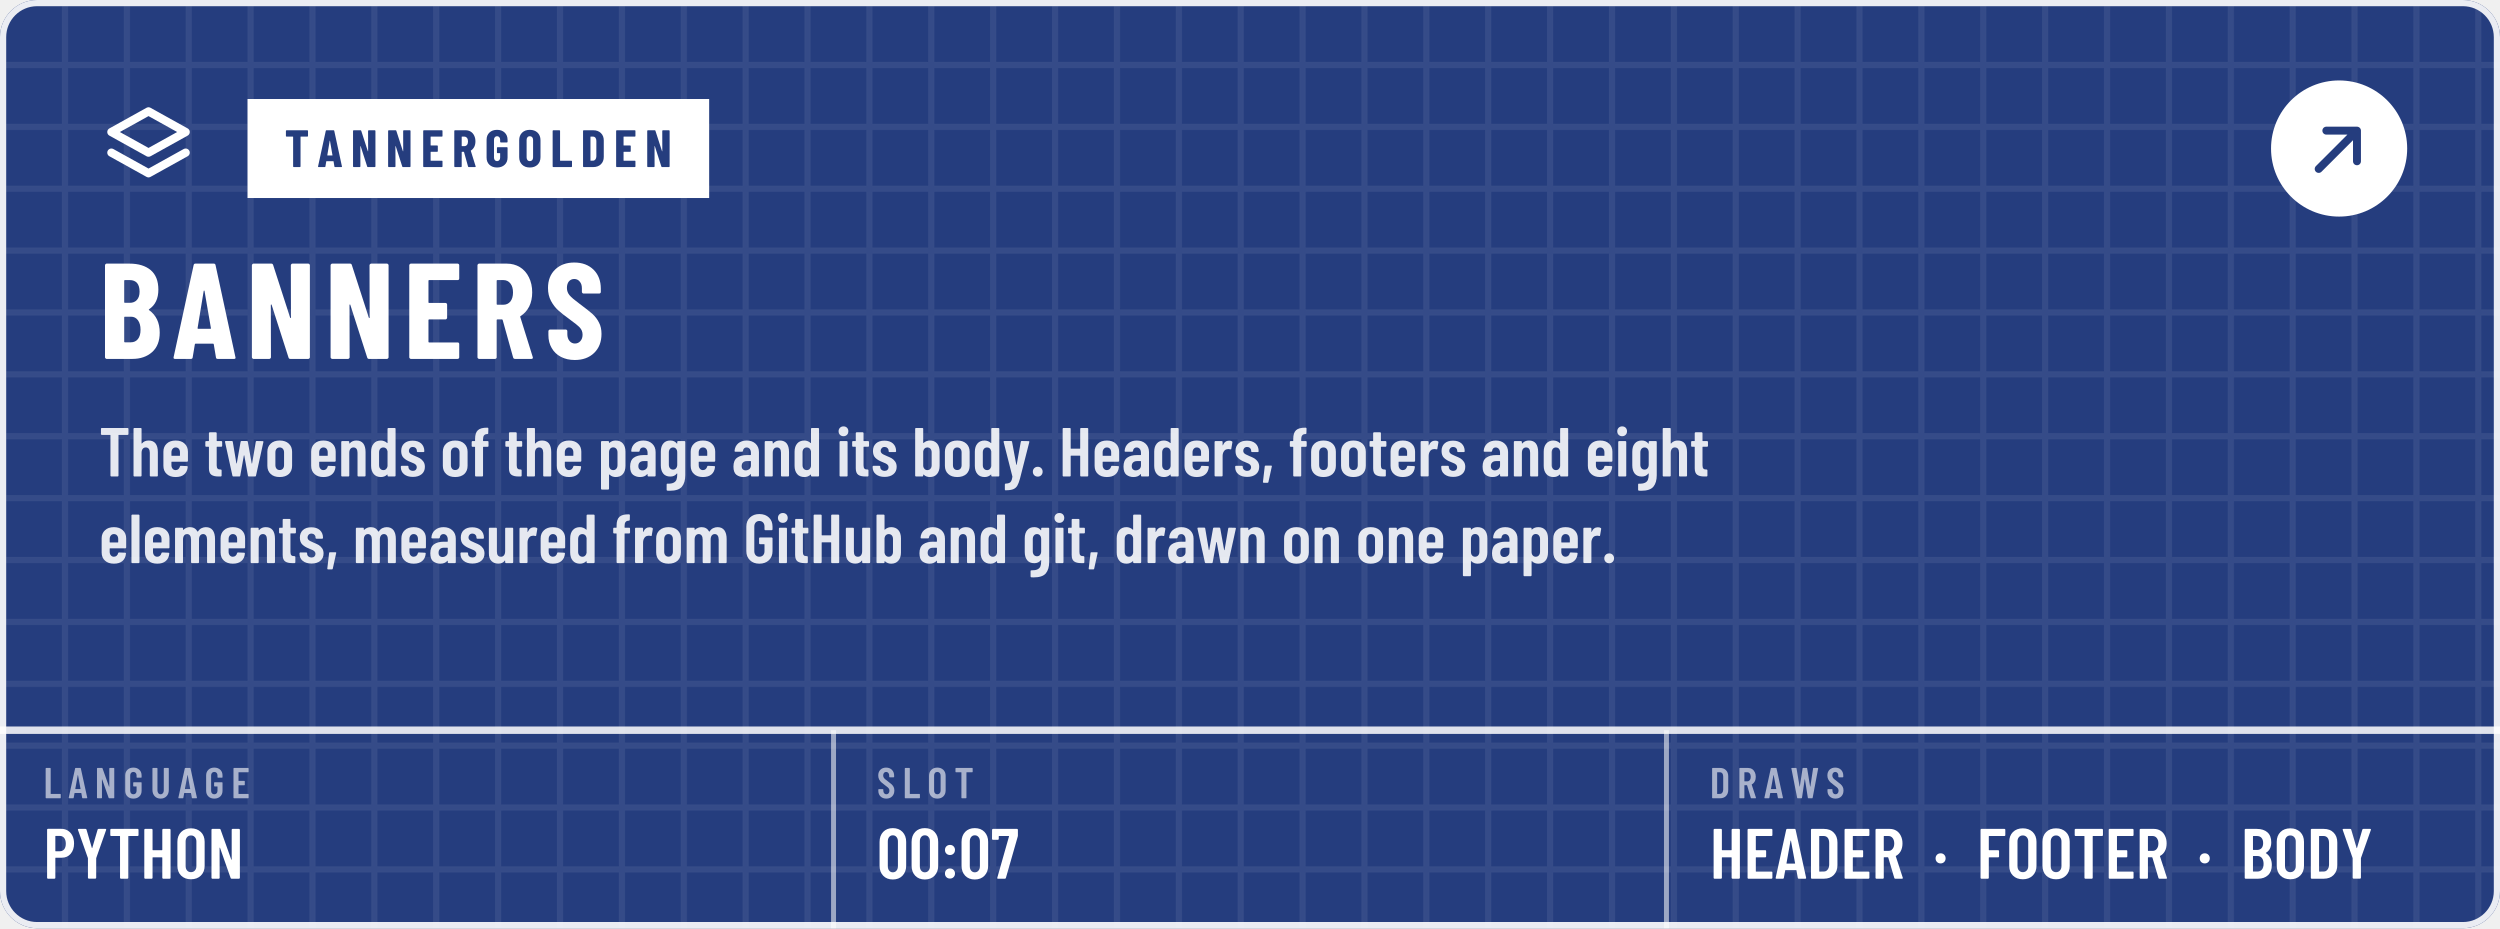
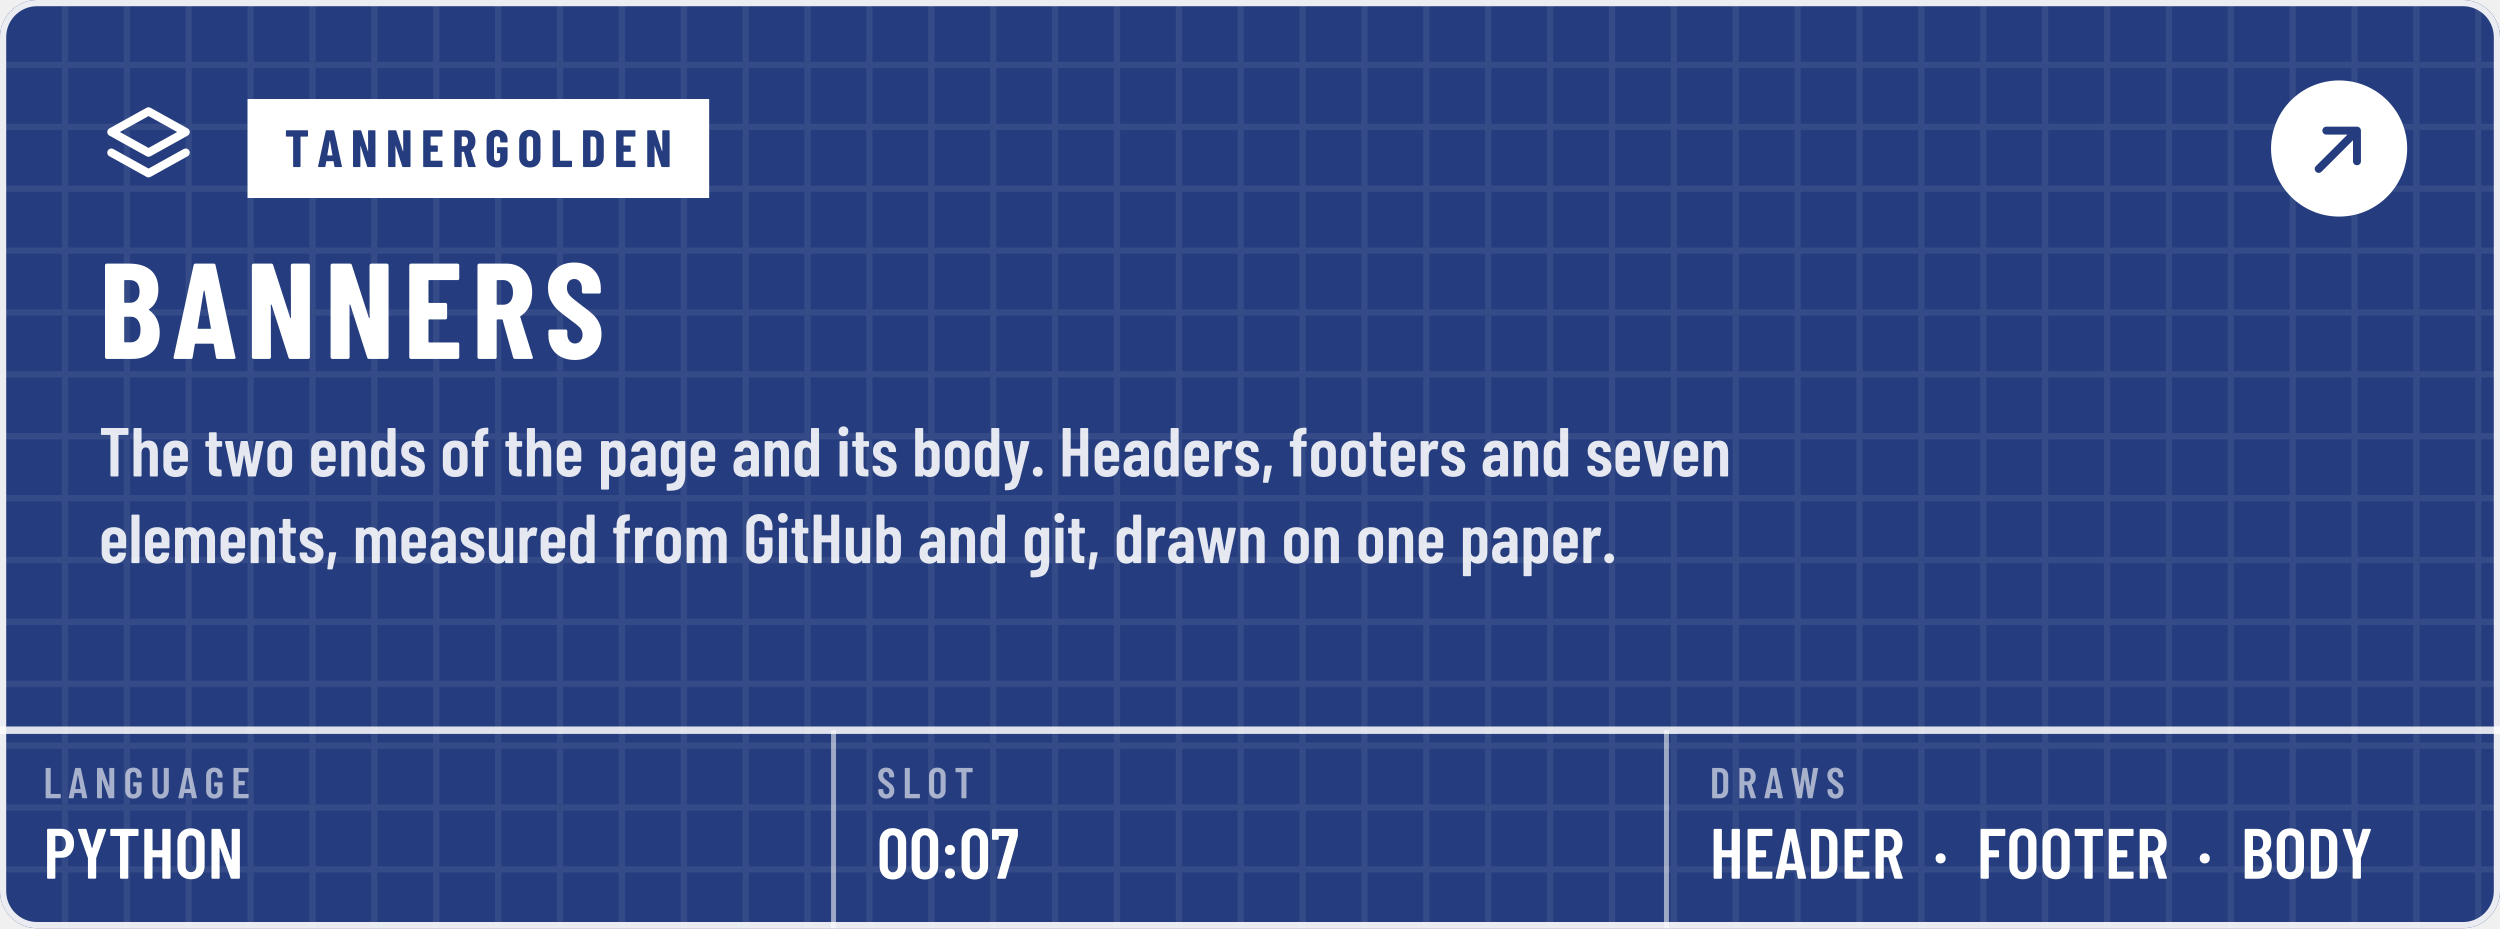
<svg xmlns="http://www.w3.org/2000/svg" width="404" height="150" viewBox="0 0 404 150" role="img" aria-labelledby="t d">
  <defs>
    <pattern id="kp1" width="10" height="10" patternUnits="userSpaceOnUse">
      <path d="M10 .5H.5V10" fill="none" stroke="#FFFFFF" stroke-opacity="0.075" />
    </pattern>
    <path id="m44" d="M33 -78 59 146Q60 157 71 157H151Q164 157 161 144L112 -80Q110 -91 99 -91H45Q39 -91 36 -88Q32 -84 33 -78Z" />
    <path id="m46" d="M35 69Q35 100 55 120Q75 140 106 140Q137 140 156 120Q176 100 176 69Q176 38 156 18Q136 -2 106 -2Q75 -2 55 18Q35 38 35 69Z" />
    <path id="m48" d="M38 183V517Q38 604 89 658Q140 711 224 711Q309 711 360 658Q412 604 412 517V183Q412 96 360 42Q309 -11 224 -11Q140 -11 89 42Q38 96 38 183ZM296 176V524Q296 563 276 586Q257 610 224 610Q192 610 173 586Q154 563 154 524V176Q154 137 173 114Q192 90 224 90Q257 90 276 114Q296 137 296 176Z" />
    <path id="m55" d="M90 13 255 594Q257 600 251 600H116Q111 600 111 595V559Q111 554 108 550Q104 547 99 547H28Q23 547 20 550Q16 554 16 559L17 688Q17 693 20 696Q24 700 29 700H368Q373 700 376 696Q380 693 380 688V607Q380 603 378 593L211 10Q208 0 197 0H100Q87 0 90 13Z" />
    <path id="m58" d="M57 404Q57 435 77 455Q97 475 128 475Q159 475 178 455Q198 435 198 404Q198 373 178 353Q158 333 128 333Q97 333 77 353Q57 373 57 404ZM57 73Q57 104 77 124Q97 144 128 144Q159 144 178 124Q198 104 198 73Q198 42 178 22Q158 2 128 2Q97 2 77 22Q57 42 57 73Z" />
    <path id="m65" d="M325 11 306 116Q306 121 300 121H154Q148 121 148 116L129 11Q128 0 116 0H25Q11 0 14 13L162 689Q164 700 175 700H281Q292 700 294 689L442 13V9Q442 0 431 0H338Q326 0 325 11ZM171 212H282Q288 212 287 217L229 533Q228 536 226 536Q224 536 223 533L166 217Q165 212 171 212Z" />
    <path id="m66" d="M242 0H66Q61 0 58 4Q54 7 54 12V688Q54 693 58 696Q61 700 66 700H224Q319 700 373 652Q427 604 427 512Q427 409 354 365Q349 362 352 359Q391 334 413 292Q435 250 435 192Q435 100 382 50Q328 0 242 0ZM170 595V409Q170 404 175 404H226Q267 404 290 429Q313 454 313 500Q313 548 290 574Q267 600 226 600H175Q170 600 170 595ZM319 208Q319 260 296 290Q273 319 233 319H175Q170 319 170 314V106Q170 101 175 101H233Q273 101 296 129Q319 157 319 208Z" />
    <path id="m68" d="M54 12V688Q54 693 58 696Q61 700 66 700H237Q323 700 374 648Q426 596 426 509V191Q426 104 374 52Q323 0 237 0H66Q61 0 58 4Q54 7 54 12ZM175 100 235 101Q268 101 288 128Q309 154 310 198V502Q310 547 290 574Q269 600 234 600H175Q170 600 170 595V105Q170 100 175 100Z" />
    <path id="m69" d="M391 600H175Q170 600 170 595V406Q170 401 175 401H303Q308 401 312 398Q315 394 315 389V312Q315 307 312 304Q308 300 303 300H175Q170 300 170 295V105Q170 100 175 100H391Q396 100 400 96Q403 93 403 88V12Q403 7 400 4Q396 0 391 0H66Q61 0 58 4Q54 7 54 12V688Q54 693 58 696Q61 700 66 700H391Q396 700 400 696Q403 693 403 688V612Q403 607 400 604Q396 600 391 600Z" />
    <path id="m70" d="M390 600H175Q170 600 170 595V406Q170 401 175 401H302Q307 401 310 398Q314 394 314 389V312Q314 307 310 304Q307 300 302 300H175Q170 300 170 295V12Q170 7 166 4Q163 0 158 0H66Q61 0 58 4Q54 7 54 12V688Q54 693 58 696Q61 700 66 700H390Q395 700 398 696Q402 693 402 688V612Q402 607 398 604Q395 600 390 600Z" />
    <path id="m71" d="M42 173V527Q42 609 94 658Q145 708 230 708Q315 708 368 658Q420 609 420 526V487Q420 482 416 478Q413 475 408 475H316Q311 475 308 478Q304 482 304 487V528Q304 564 284 586Q263 608 230 608Q197 608 177 586Q157 564 157 528V172Q157 136 177 114Q197 92 230 92Q263 92 284 114Q304 136 304 172V268Q304 273 299 273H238Q233 273 230 276Q226 280 226 285V358Q226 363 230 366Q233 370 238 370H408Q413 370 416 366Q420 363 420 358V173Q420 91 368 42Q315 -8 230 -8Q145 -8 94 42Q42 91 42 173Z" />
    <path id="m72" d="M319 700H411Q416 700 420 696Q423 693 423 688V12Q423 7 420 4Q416 0 411 0H319Q314 0 310 4Q307 7 307 12V295Q307 300 302 300H175Q170 300 170 295V12Q170 7 166 4Q163 0 158 0H66Q61 0 58 4Q54 7 54 12V688Q54 693 58 696Q61 700 66 700H158Q163 700 166 696Q170 693 170 688V406Q170 401 175 401H302Q307 401 307 406V688Q307 693 310 696Q314 700 319 700Z" />
    <path id="m76" d="M54 12V688Q54 693 58 696Q61 700 66 700H158Q163 700 166 696Q170 693 170 688V105Q170 100 175 100H391Q396 100 400 96Q403 93 403 88V12Q403 7 400 4Q396 0 391 0H66Q61 0 58 4Q54 7 54 12Z" />
    <path id="m78" d="M350 700H441Q446 700 450 696Q453 693 453 688V12Q453 7 450 4Q446 0 441 0H336Q326 0 323 10L174 434Q173 437 170 436Q168 436 168 433L169 12Q169 7 166 4Q162 0 157 0H66Q61 0 58 4Q54 7 54 12V688Q54 693 58 696Q61 700 66 700H169Q179 700 182 690L332 269Q333 266 336 266Q338 267 338 270V688Q338 693 342 696Q345 700 350 700Z" />
    <path id="m79" d="M42 182V518Q42 604 94 656Q147 708 233 708Q319 708 372 656Q425 604 425 518V182Q425 96 372 44Q319 -8 233 -8Q147 -8 94 44Q42 96 42 182ZM309 177V523Q309 561 288 584Q267 608 233 608Q199 608 178 584Q158 561 158 523V177Q158 139 178 116Q199 92 233 92Q267 92 288 116Q309 139 309 177Z" />
    <path id="m80" d="M432 495Q432 405 384 350Q337 295 259 295H174Q169 295 169 290V12Q169 7 166 4Q162 0 157 0H65Q60 0 56 4Q53 7 53 12V689Q53 694 56 698Q60 701 65 701H253Q306 701 346 675Q387 649 410 602Q432 555 432 495ZM316 492Q316 542 294 572Q271 601 234 601H174Q169 601 169 596V391Q169 386 174 386H234Q271 386 294 414Q316 443 316 492Z" />
    <path id="m82" d="M318 10 233 297Q231 301 228 301H175Q170 301 170 296V12Q170 7 166 4Q163 0 158 0H66Q61 0 58 4Q54 7 54 12V688Q54 693 58 696Q61 700 66 700H254Q307 700 348 674Q388 649 410 602Q433 556 433 496Q433 434 409 389Q385 344 342 321Q338 320 339 315L437 14Q438 12 438 9Q438 0 427 0H331Q321 0 318 10ZM170 595V396Q170 391 175 391H236Q272 391 294 419Q317 447 317 495Q317 543 294 572Q272 600 236 600H175Q170 600 170 595Z" />
    <path id="m83" d="M34 173V199Q34 204 38 208Q41 211 46 211H137Q142 211 146 208Q149 204 149 199V179Q149 140 168 116Q188 92 219 92Q250 92 270 114Q290 137 290 174Q290 200 279 219Q268 238 248 255Q228 272 184 304Q134 340 104 368Q73 396 52 436Q32 475 32 527Q32 610 82 659Q132 708 214 708Q297 708 348 656Q399 605 399 520V496Q399 491 396 488Q392 484 387 484H297Q292 484 288 488Q285 491 285 496V522Q285 561 266 584Q246 608 214 608Q184 608 165 586Q146 565 146 527Q146 491 166 466Q187 441 247 397Q308 352 339 324Q370 295 387 261Q404 227 404 180Q404 95 353 44Q302 -8 219 -8Q136 -8 85 42Q34 92 34 173Z" />
    <path id="m84" d="M425 688V612Q425 607 422 604Q418 600 413 600H286Q281 600 281 595V12Q281 7 278 4Q274 0 269 0H177Q172 0 168 4Q165 7 165 12V595Q165 600 160 600H40Q35 600 32 604Q28 607 28 612V688Q28 693 32 696Q35 700 40 700H413Q418 700 422 696Q425 693 425 688Z" />
    <path id="m85" d="M50 194V688Q50 693 54 696Q57 700 62 700H154Q159 700 162 696Q166 693 166 688V182Q166 142 186 117Q206 92 239 92Q272 92 292 117Q312 142 312 182V688Q312 693 316 696Q319 700 324 700H416Q421 700 424 696Q428 693 428 688V194Q428 103 376 48Q324 -8 239 -8Q153 -8 102 48Q50 103 50 194Z" />
    <path id="m87" d="M157 11 24 687 23 691Q23 700 34 700H130Q142 700 143 689L213 272Q214 269 216 269Q218 269 219 272L282 689Q283 700 295 700H375Q387 700 388 689L456 272Q457 269 459 269Q461 269 462 272L525 689Q526 700 538 700H631Q644 700 642 687L515 11Q514 0 502 0H417Q405 0 404 11L337 436Q336 440 334 440Q332 440 331 436L269 11Q268 0 256 0H170Q158 0 157 11Z" />
    <path id="m89" d="M170 13V286L169 292L30 686Q29 688 29 691Q29 700 40 700H136Q147 700 150 690L225 433Q226 430 228 430Q230 430 231 433L306 690Q309 700 320 700H416Q422 700 425 696Q428 693 426 686L287 292L286 286V13Q286 8 282 4Q279 1 274 1H182Q177 1 174 4Q170 8 170 13Z" />
    <path id="m97" d="M397 352V12Q397 7 394 4Q390 0 385 0H293Q288 0 284 4Q281 7 281 12V31Q281 34 279 35Q277 36 275 33Q240 -8 173 -8Q116 -8 72 24Q29 57 29 143Q29 233 82 271Q134 309 224 309H276Q281 309 281 314V340Q281 376 263 398Q245 419 218 419Q197 419 183 406Q169 392 166 369Q165 357 153 357H56Q44 357 45 369Q50 437 98 478Q147 519 220 519Q299 519 348 473Q397 427 397 352ZM281 160V217Q281 222 276 222H224Q190 222 169 204Q148 185 148 150Q148 119 164 104Q180 88 205 88Q235 88 258 107Q281 126 281 160Z" />
    <path id="m98" d="M399 357V154Q399 80 362 36Q325 -8 258 -8Q204 -8 168 27Q166 29 164 28Q162 27 162 24V12Q162 7 158 4Q155 0 150 0H58Q53 0 50 4Q46 7 46 12V688Q46 693 50 696Q53 700 58 700H150Q155 700 158 696Q162 693 162 688V486Q162 483 164 482Q167 482 170 486Q189 503 212 511Q236 519 258 519Q324 519 362 476Q399 433 399 357ZM222 419Q198 419 182 404Q166 388 162 362V149Q166 123 182 108Q198 92 222 92Q250 92 267 112Q284 131 284 163V348Q284 380 267 400Q250 419 222 419Z" />
    <path id="m100" d="M287 700H379Q384 700 388 696Q391 693 391 688V12Q391 7 388 4Q384 0 379 0H287Q282 0 278 4Q275 7 275 12V24Q275 27 273 28Q271 29 269 27Q233 -8 179 -8Q112 -8 75 36Q38 80 38 154V357Q38 433 76 476Q113 519 179 519Q202 519 226 510Q250 502 269 483Q271 481 273 482Q275 483 275 486V688Q275 693 278 696Q282 700 287 700ZM275 149V362Q271 388 255 404Q239 419 215 419Q187 419 170 400Q153 380 153 348V163Q153 131 170 112Q187 92 215 92Q239 92 255 108Q271 123 275 149Z" />
    <path id="m101" d="M380 213H159Q154 213 154 208V163Q154 132 171 112Q188 92 215 92Q238 92 254 106Q271 121 276 144Q279 154 289 154L378 150Q383 150 386 146Q390 143 389 137Q382 67 338 30Q294 -8 215 -8Q133 -8 86 36Q38 79 38 154V357Q38 430 86 474Q133 519 215 519Q297 519 344 474Q392 430 392 357V225Q392 220 388 216Q385 213 380 213ZM154 348V303Q154 298 159 298H272Q277 298 277 303V348Q277 380 260 400Q243 419 215 419Q188 419 171 399Q154 379 154 348Z" />
    <path id="m102" d="M265 499V440Q265 435 262 432Q258 428 253 428H191Q186 428 186 423V12Q186 7 182 4Q179 0 174 0H83Q78 0 74 4Q71 7 71 12V423Q71 428 66 428H34Q29 428 26 432Q22 435 22 440V499Q22 504 26 508Q29 511 34 511H66Q71 511 71 516V541Q71 631 112 668Q153 705 243 704H251Q256 704 260 700Q263 697 263 692L261 624Q261 619 258 616Q254 612 249 612H244Q214 611 200 592Q186 574 186 536V516Q186 511 191 511H253Q258 511 262 508Q265 504 265 499Z" />
    <path id="m103" d="M287 511H379Q384 511 388 508Q391 504 391 499V19Q391 -89 342 -148Q293 -206 167 -206Q145 -206 134 -205Q122 -204 122 -192V-115Q122 -102 135 -104Q192 -105 222 -90Q253 -75 264 -46Q275 -17 275 30V41Q275 44 273 44Q271 45 269 42Q236 -1 175 -1Q108 -1 73 42Q38 86 38 161V357Q38 434 74 476Q109 519 175 519Q236 519 269 476Q271 473 273 474Q275 474 275 477V499Q275 504 278 508Q282 511 287 511ZM275 169V348Q275 380 258 400Q242 419 215 419Q188 419 171 399Q154 379 154 348V169Q154 138 171 118Q188 99 215 99Q242 99 258 118Q275 138 275 169Z" />
    <path id="m104" d="M397 352V12Q397 7 394 4Q390 0 385 0H293Q288 0 284 4Q281 7 281 12V343Q281 379 266 399Q251 419 223 419Q194 419 178 398Q162 377 162 340V12Q162 7 158 4Q155 0 150 0H58Q53 0 50 4Q46 7 46 12V688Q46 693 50 696Q53 700 58 700H150Q155 700 158 696Q162 693 162 688V479Q162 476 164 476Q167 475 170 479Q204 519 265 519Q330 519 364 476Q397 432 397 352Z" />
    <path id="m105" d="M36 652Q36 683 56 703Q76 723 107 723Q138 723 158 703Q177 683 177 652Q177 621 157 601Q137 581 107 581Q76 581 56 601Q36 621 36 652ZM50 12V499Q50 504 54 508Q57 511 62 511H154Q159 511 162 508Q166 504 166 499V12Q166 7 162 4Q159 0 154 0H62Q57 0 54 4Q50 7 50 12Z" />
    <path id="m108" d="M42 12V688Q42 693 46 696Q49 700 54 700H146Q151 700 154 696Q158 693 158 688V12Q158 7 154 4Q151 0 146 0H54Q49 0 46 4Q42 7 42 12Z" />
    <path id="m109" d="M623 347V12Q623 7 620 4Q616 0 611 0H520Q515 0 512 4Q508 7 508 12V339Q508 377 493 398Q478 419 452 419Q424 419 408 398Q392 377 392 340V12Q392 7 388 4Q385 0 380 0H289Q284 0 280 4Q277 7 277 12V339Q277 377 262 398Q246 419 221 419Q193 419 177 398Q161 377 161 340V12Q161 7 158 4Q154 0 149 0H58Q53 0 50 4Q46 7 46 12V499Q46 504 50 508Q53 511 58 511H149Q154 511 158 508Q161 504 161 499V483Q161 480 163 479Q165 478 167 481Q187 501 212 510Q237 519 261 519Q335 519 370 456Q373 452 379 459Q399 491 430 505Q460 519 491 519Q556 519 590 474Q623 428 623 347Z" />
    <path id="m110" d="M397 352V12Q397 7 394 4Q390 0 385 0H293Q288 0 284 4Q281 7 281 12V343Q281 379 266 399Q251 419 223 419Q194 419 178 398Q162 377 162 340V12Q162 7 158 4Q155 0 150 0H58Q53 0 50 4Q46 7 46 12V499Q46 504 50 508Q53 511 58 511H150Q155 511 158 508Q162 504 162 499V479Q162 476 164 476Q167 475 170 479Q204 519 265 519Q330 519 364 476Q397 432 397 352Z" />
    <path id="m111" d="M38 155V356Q38 430 86 474Q134 519 216 519Q299 519 347 474Q395 430 395 356V155Q395 80 348 36Q300 -8 216 -8Q133 -8 86 36Q38 80 38 155ZM279 164V348Q279 379 262 399Q244 419 216 419Q188 419 171 400Q154 380 154 348V164Q154 132 171 112Q188 93 216 93Q244 93 262 112Q279 132 279 164Z" />
    <path id="m112" d="M403 357V155Q403 78 366 35Q329 -8 262 -8Q239 -8 215 0Q191 9 172 28Q170 30 168 29Q166 28 166 25V-177Q166 -182 162 -186Q159 -189 154 -189H62Q57 -189 54 -186Q50 -182 50 -177V499Q50 504 54 508Q57 511 62 511H154Q159 511 162 508Q166 504 166 499V487Q166 484 168 484Q171 483 174 487Q209 519 262 519Q329 519 366 476Q403 432 403 357ZM226 420Q199 420 182 400Q166 380 166 348V163Q166 131 182 112Q199 92 226 92Q254 92 271 112Q288 131 288 163V348Q288 380 271 400Q254 420 226 420Z" />
    <path id="m114" d="M297 507Q305 502 303 492L287 399Q286 387 273 392Q259 396 247 396Q235 396 225 393Q197 389 180 362Q162 334 162 296V13Q162 8 158 4Q155 1 150 1H58Q53 1 50 4Q46 8 46 13V499Q46 504 50 508Q53 511 58 511H150Q155 511 158 508Q162 504 162 499V453Q162 449 164 448Q166 448 167 452Q194 517 255 517Q282 517 297 507Z" />
    <path id="m115" d="M30 135V142Q30 147 34 150Q37 154 42 154H128Q133 154 136 150Q140 147 140 142V137Q140 113 158 97Q177 81 204 81Q230 81 245 96Q260 111 260 134Q260 154 247 168Q234 181 219 188Q204 195 165 211Q108 233 72 267Q35 301 35 368Q35 438 80 478Q124 517 200 517Q278 517 324 476Q369 434 369 364Q369 359 366 356Q362 352 357 352H273Q268 352 264 356Q261 359 261 364V370Q261 394 244 410Q228 426 203 426Q177 426 162 410Q146 393 146 370Q146 351 158 338Q170 325 185 318Q200 310 235 295Q277 278 306 262Q334 245 356 214Q377 184 377 139Q377 72 330 33Q283 -6 203 -6Q124 -6 77 32Q30 70 30 135Z" />
    <path id="m116" d="M248 429H186Q181 429 181 424V162Q181 127 194 114Q207 100 233 101H240Q245 101 248 98Q252 94 252 89V12Q252 7 248 4Q245 0 240 0H206Q138 0 104 25Q69 50 69 119V424Q69 429 64 429H29Q24 429 20 432Q17 436 17 441V499Q17 504 20 508Q24 511 29 511H64Q69 511 69 516V626Q69 631 72 634Q76 638 81 638H169Q174 638 178 634Q181 631 181 626V516Q181 511 186 511H248Q253 511 256 508Q260 504 260 499V441Q260 436 256 432Q253 429 248 429Z" />
    <path id="m117" d="M289 511H381Q386 511 390 508Q393 504 393 499V12Q393 7 390 4Q386 0 381 0H289Q284 0 280 4Q277 7 277 12V34Q277 37 275 38Q273 39 271 36Q242 -7 178 -7Q117 -7 80 30Q42 66 42 142V499Q42 504 46 508Q49 511 54 511H146Q151 511 154 508Q158 504 158 499V167Q158 92 216 92Q245 92 261 114Q277 135 277 172V499Q277 504 280 508Q284 511 289 511Z" />
+     <path id="m118" d="M141 10 19 499V503Q19 512 30 512H132Q144 512 145 501L205 190Q206 187 208 187Q210 187 211 190L270 501Q271 512 283 512L385 510Q399 510 396 497L275 10Q272 0 261 0H155Q144 0 141 10Z" />
    <path id="m119" d="M126 11 19 499V503Q19 512 30 512H118Q130 512 131 501L183 190Q184 187 186 187Q188 187 189 190L244 501Q245 512 257 512H335Q347 512 348 501L404 189Q405 186 407 186Q409 186 410 189L463 501Q464 512 476 512L563 510Q576 510 573 497L466 11Q464 0 453 0H363Q351 0 350 11L297 303Q296 306 294 306Q292 306 291 303L239 11Q238 0 226 0H139Q128 0 126 11Z" />
    <path id="m121" d="M34 -187V-115Q34 -110 37 -106Q40 -103 44 -103Q77 -102 96 -94Q115 -87 126 -66Q138 -44 143 -3L142 3L16 499V503Q16 512 27 512H125Q137 512 138 501L199 170Q200 167 202 167Q204 167 205 170L264 501Q265 512 277 512L376 510Q390 510 387 497L253 -28Q234 -99 213 -134Q192 -169 154 -184Q116 -199 45 -199H40Q38 -199 36 -196Q34 -192 34 -187Z" />
    <path id="m183" d="M37 286Q37 317 57 337Q77 357 108 357Q139 357 158 337Q178 317 178 286Q178 255 158 235Q138 215 108 215Q77 215 57 235Q37 255 37 286Z" />
    <path id="n65" d="M325 11 309 107Q309 112 303 112H176Q170 112 170 107L154 11Q153 0 141 0H24Q11 0 14 13L161 689Q163 700 174 700H309Q320 700 322 689L468 13L469 9Q469 0 458 0H338Q326 0 325 11ZM194 221H284Q289 221 288 226L241 499Q240 502 238 502Q236 502 235 499L190 226Q190 221 194 221Z" />
    <path id="n66" d="M245 0H56Q51 0 48 4Q44 7 44 12V688Q44 693 48 696Q51 700 56 700H223Q323 700 380 652Q436 604 436 509Q436 410 368 365Q364 362 367 359Q446 303 446 193Q446 100 390 50Q334 0 245 0ZM185 574V417Q185 412 190 412H226Q260 412 279 434Q298 455 298 494Q298 535 280 557Q261 579 226 579H190Q185 579 185 574ZM305 214Q305 258 286 284Q267 310 235 310H190Q185 310 185 305V127Q185 122 190 122H234Q267 122 286 146Q305 170 305 214Z" />
    <path id="n68" d="M44 12V688Q44 693 48 696Q51 700 56 700H237Q328 700 383 647Q438 594 438 506V194Q438 106 383 53Q328 0 237 0H56Q51 0 48 4Q44 7 44 12ZM190 121 235 122Q262 123 279 145Q296 167 297 203V497Q297 535 280 557Q263 579 234 579H190Q185 579 185 574V126Q185 121 190 121Z" />
    <path id="n69" d="M399 579H190Q185 579 185 574V416Q185 411 190 411H310Q315 411 318 408Q322 404 322 399V302Q322 297 318 294Q315 290 310 290H190Q185 290 185 285V126Q185 121 190 121H399Q404 121 408 118Q411 114 411 109V12Q411 7 408 4Q404 0 399 0H56Q51 0 48 4Q44 7 44 12V688Q44 693 48 696Q51 700 56 700H399Q404 700 408 696Q411 693 411 688V591Q411 586 408 582Q404 579 399 579Z" />
    <path id="n71" d="M34 181V519Q34 605 88 656Q143 708 233 708Q323 708 378 656Q433 604 433 518V480Q433 475 430 472Q426 468 421 468H304Q299 468 296 472Q292 475 292 480V520Q292 550 276 568Q260 587 233 587Q207 587 191 568Q175 550 175 520V180Q175 150 191 132Q207 113 233 113Q260 113 276 132Q292 150 292 180V260Q292 265 287 265H243Q238 265 234 268Q231 272 231 277V366Q231 371 234 374Q238 378 243 378H421Q426 378 430 374Q433 371 433 366V181Q433 95 378 44Q323 -8 233 -8Q143 -8 88 44Q34 95 34 181Z" />
    <path id="n76" d="M44 12V688Q44 693 48 696Q51 700 56 700H173Q178 700 182 696Q185 693 185 688V126Q185 121 190 121H400Q405 121 408 118Q412 114 412 109V12Q412 7 408 4Q405 0 400 0H56Q51 0 48 4Q44 7 44 12Z" />
    <path id="n78" d="M342 700H458Q463 700 466 696Q470 693 470 688V12Q470 7 466 4Q463 0 458 0H326Q316 0 313 10L189 397Q188 400 186 400Q183 399 183 396L184 12Q184 7 180 4Q177 0 172 0H56Q51 0 48 4Q44 7 44 12V688Q44 693 48 696Q51 700 56 700H187Q197 700 200 690L325 303Q326 300 328 300Q331 301 331 304L330 688Q330 693 334 696Q337 700 342 700Z" />
    <path id="n79" d="M34 190V510Q34 600 89 654Q144 708 236 708Q328 708 384 654Q439 600 439 510V190Q439 100 384 46Q328 -8 236 -8Q144 -8 89 46Q34 100 34 190ZM298 184V516Q298 548 281 568Q264 587 236 587Q208 587 192 568Q175 548 175 516V184Q175 152 192 132Q208 113 236 113Q264 113 281 132Q298 152 298 184Z" />
    <path id="n82" d="M306 10 229 286Q227 290 224 290H190Q185 290 185 285V12Q185 7 182 4Q178 0 173 0H56Q51 0 48 4Q44 7 44 12V688Q44 693 48 696Q51 700 56 700H258Q313 700 356 674Q399 647 422 599Q446 551 446 489Q446 430 424 385Q401 340 361 315Q359 314 358 312Q357 311 358 309L450 14L451 10Q451 0 440 0H320Q309 0 306 10ZM185 574V403Q185 398 190 398H235Q266 398 286 422Q305 447 305 488Q305 530 286 554Q266 579 235 579H190Q185 579 185 574Z" />
    <path id="n83" d="M30 175V204Q30 209 34 212Q37 216 42 216H157Q162 216 166 212Q169 209 169 204V182Q169 151 185 132Q201 113 225 113Q249 113 265 131Q281 149 281 178Q281 208 261 230Q241 251 183 293Q133 329 102 357Q71 385 49 426Q27 467 27 521Q27 606 80 657Q133 708 220 708Q308 708 362 655Q415 602 415 516V492Q415 487 412 484Q408 480 403 480H288Q283 480 280 484Q276 487 276 492V519Q276 550 260 568Q245 587 220 587Q196 587 181 570Q166 552 166 521Q166 491 185 468Q204 445 260 404Q322 358 354 330Q385 301 402 266Q420 232 420 184Q420 96 366 44Q312 -8 224 -8Q166 -8 122 15Q78 38 54 80Q30 121 30 175Z" />
    <path id="n84" d="M444 688V591Q444 586 440 582Q437 579 432 579H307Q302 579 302 574V12Q302 7 298 4Q295 0 290 0H173Q168 0 164 4Q161 7 161 12V574Q161 579 156 579H36Q31 579 28 582Q24 586 24 591V688Q24 693 28 696Q31 700 36 700H432Q437 700 440 696Q444 693 444 688Z" />
  </defs>
  <rect width="404" height="150" rx="6" fill="#253D7E" />
  <rect width="404" height="150" rx="6" fill="url(#kp1)" />
  <g transform="translate(16 16) scale(0.6667)" fill="none" stroke="#FFFFFF" stroke-width="2" stroke-linecap="round" stroke-linejoin="round">
    <path d="M12 3l9 5-9 5-9-5z" />
    <path d="M3 13l9 5 9-5" />
  </g>
  <rect x="40" y="16" width="74.6" height="16" fill="#FFFFFF" />
  <g transform="translate(46 27) scale(0.0085 -0.0085)" fill="#253D7E">
    <use href="#n84" x="0" />
    <use href="#n65" x="621" />
    <use href="#n78" x="1256" />
    <use href="#n78" x="1923" />
    <use href="#n69" x="2590" />
    <use href="#n82" x="3181" />
    <use href="#n71" x="3805" />
    <use href="#n79" x="4425" />
    <use href="#n76" x="5051" />
    <use href="#n68" x="5629" />
    <use href="#n69" x="6258" />
    <use href="#n78" x="6849" />
  </g>
  <g transform="translate(16 58) scale(0.022 -0.022)" fill="#FFFFFF">
    <use href="#n66" x="0" />
    <use href="#n65" x="534" />
    <use href="#n78" x="1079" />
    <use href="#n78" x="1657" />
    <use href="#n69" x="2235" />
    <use href="#n82" x="2736" />
    <use href="#n83" x="3271" />
  </g>
  <circle cx="378" cy="24" r="11" fill="#FFFFFF" />
  <g transform="rotate(-45 378 24)">
    <g transform="translate(371 17) scale(0.5833)" fill="none" stroke="#253D7E" stroke-width="2.2" stroke-linecap="round" stroke-linejoin="round">
      <path d="M4 12h15M13 6l6 6-6 6" />
    </g>
  </g>
  <g transform="translate(16 77) scale(0.0112 -0.0112)" fill="#FFFFFF" fill-opacity="0.88">
    <use href="#m84" x="0" />
    <use href="#m104" x="452" />
    <use href="#m101" x="891" />
    <use href="#m116" x="1517" />
    <use href="#m119" x="1799" />
    <use href="#m111" x="2391" />
    <use href="#m101" x="3023" />
    <use href="#m110" x="3449" />
    <use href="#m100" x="3888" />
    <use href="#m115" x="4325" />
    <use href="#m111" x="4923" />
    <use href="#m102" x="5355" />
    <use href="#m116" x="5846" />
    <use href="#m104" x="6128" />
    <use href="#m101" x="6567" />
    <use href="#m112" x="7193" />
    <use href="#m97" x="7634" />
    <use href="#m103" x="8068" />
    <use href="#m101" x="8499" />
    <use href="#m97" x="9125" />
    <use href="#m110" x="9559" />
    <use href="#m100" x="9998" />
    <use href="#m105" x="10635" />
    <use href="#m116" x="10850" />
    <use href="#m115" x="11132" />
    <use href="#m98" x="11730" />
    <use href="#m111" x="12167" />
    <use href="#m100" x="12599" />
    <use href="#m121" x="13036" />
    <use href="#m46" x="13439" />
    <use href="#m72" x="13850" />
    <use href="#m101" x="14327" />
    <use href="#m97" x="14753" />
    <use href="#m100" x="15187" />
    <use href="#m101" x="15624" />
    <use href="#m114" x="16050" />
    <use href="#m115" x="16363" />
    <use href="#m44" x="16761" />
    <use href="#m102" x="17160" />
    <use href="#m111" x="17451" />
    <use href="#m111" x="17883" />
    <use href="#m116" x="18315" />
    <use href="#m101" x="18597" />
    <use href="#m114" x="19023" />
    <use href="#m115" x="19336" />
    <use href="#m97" x="19934" />
    <use href="#m110" x="20368" />
    <use href="#m100" x="20807" />
-     <use href="#m101" x="21444" />
-     <use href="#m105" x="21870" />
-     <use href="#m103" x="22085" />
-     <use href="#m104" x="22516" />
-     <use href="#m116" x="22955" />
+     <use href="#m115" x="21444" />
+     <use href="#m101" x="21842" />
+     <use href="#m118" x="22268" />
+     <use href="#m101" x="22683" />
+     <use href="#m110" x="23109" />
  </g>
  <g transform="translate(16 91) scale(0.0112 -0.0112)" fill="#FFFFFF" fill-opacity="0.88">
    <use href="#m101" x="0" />
    <use href="#m108" x="426" />
    <use href="#m101" x="625" />
    <use href="#m109" x="1051" />
    <use href="#m101" x="1716" />
    <use href="#m110" x="2142" />
    <use href="#m116" x="2581" />
    <use href="#m115" x="2863" />
    <use href="#m44" x="3261" />
    <use href="#m109" x="3660" />
    <use href="#m101" x="4325" />
    <use href="#m97" x="4751" />
    <use href="#m115" x="5185" />
    <use href="#m117" x="5583" />
    <use href="#m114" x="6021" />
    <use href="#m101" x="6334" />
    <use href="#m100" x="6760" />
    <use href="#m102" x="7397" />
    <use href="#m114" x="7688" />
    <use href="#m111" x="8001" />
    <use href="#m109" x="8433" />
    <use href="#m71" x="9298" />
    <use href="#m105" x="9760" />
    <use href="#m116" x="9975" />
    <use href="#m72" x="10257" />
    <use href="#m117" x="10734" />
    <use href="#m98" x="11172" />
    <use href="#m97" x="11809" />
    <use href="#m110" x="12243" />
    <use href="#m100" x="12682" />
    <use href="#m103" x="13319" />
    <use href="#m105" x="13750" />
    <use href="#m116" x="13965" />
    <use href="#m44" x="14247" />
    <use href="#m100" x="14646" />
    <use href="#m114" x="15083" />
    <use href="#m97" x="15396" />
    <use href="#m119" x="15830" />
    <use href="#m110" x="16422" />
    <use href="#m111" x="17061" />
    <use href="#m110" x="17493" />
    <use href="#m111" x="18132" />
    <use href="#m110" x="18564" />
    <use href="#m101" x="19003" />
    <use href="#m112" x="19629" />
    <use href="#m97" x="20070" />
    <use href="#m112" x="20504" />
    <use href="#m101" x="20945" />
    <use href="#m114" x="21371" />
    <use href="#m46" x="21684" />
  </g>
  <path d="M0 118H404" stroke="#FFFFFF" stroke-opacity="0.85" stroke-width="1.2" />
  <g transform="translate(7 129) scale(0.007 -0.007)" fill="#FFFFFF" fill-opacity="0.6">
    <use href="#m76" x="0" />
    <use href="#m65" x="572" />
    <use href="#m78" x="1185" />
    <use href="#m71" x="1849" />
    <use href="#m85" x="2469" />
    <use href="#m65" x="3104" />
    <use href="#m71" x="3717" />
    <use href="#m69" x="4336" />
  </g>
  <g transform="translate(7 142) scale(0.0115 -0.0115)" fill="#FFFFFF">
    <use href="#m80" x="0" />
    <use href="#m89" x="457" />
    <use href="#m84" x="913" />
    <use href="#m72" x="1365" />
    <use href="#m79" x="1842" />
    <use href="#m78" x="2309" />
  </g>
  <g transform="translate(141.7 129) scale(0.007 -0.007)" fill="#FFFFFF" fill-opacity="0.6">
    <use href="#m83" x="0" />
    <use href="#m76" x="591" />
    <use href="#m79" x="1163" />
    <use href="#m84" x="1787" />
  </g>
  <g transform="translate(141.7 142) scale(0.0115 -0.0115)" fill="#FFFFFF">
    <use href="#m48" x="0" />
    <use href="#m48" x="450" />
    <use href="#m58" x="900" />
    <use href="#m48" x="1152" />
    <use href="#m55" x="1602" />
  </g>
  <g transform="translate(276.3 129) scale(0.007 -0.007)" fill="#FFFFFF" fill-opacity="0.6">
    <use href="#m68" x="0" />
    <use href="#m82" x="629" />
    <use href="#m65" x="1247" />
    <use href="#m87" x="1860" />
    <use href="#m83" x="2683" />
  </g>
  <g transform="translate(276.3 142) scale(0.0115 -0.0115)" fill="#FFFFFF">
    <use href="#m72" x="0" />
    <use href="#m69" x="477" />
    <use href="#m65" x="912" />
    <use href="#m68" x="1368" />
    <use href="#m69" x="1840" />
    <use href="#m82" x="2275" />
    <use href="#m183" x="3136" />
    <use href="#m70" x="3751" />
    <use href="#m79" x="4166" />
    <use href="#m79" x="4633" />
    <use href="#m84" x="5100" />
    <use href="#m69" x="5552" />
    <use href="#m82" x="5987" />
    <use href="#m183" x="6848" />
    <use href="#m66" x="7463" />
    <use href="#m79" x="7925" />
    <use href="#m68" x="8392" />
    <use href="#m89" x="8864" />
  </g>
  <path d="M134.7 118V150M269.3 118V150" stroke="#FFFFFF" stroke-opacity="0.55" stroke-width=".8" />
  <rect x=".5" y=".5" width="403" height="149" rx="5.5" fill="none" stroke="#FFFFFF" stroke-opacity=".9" />
</svg>
